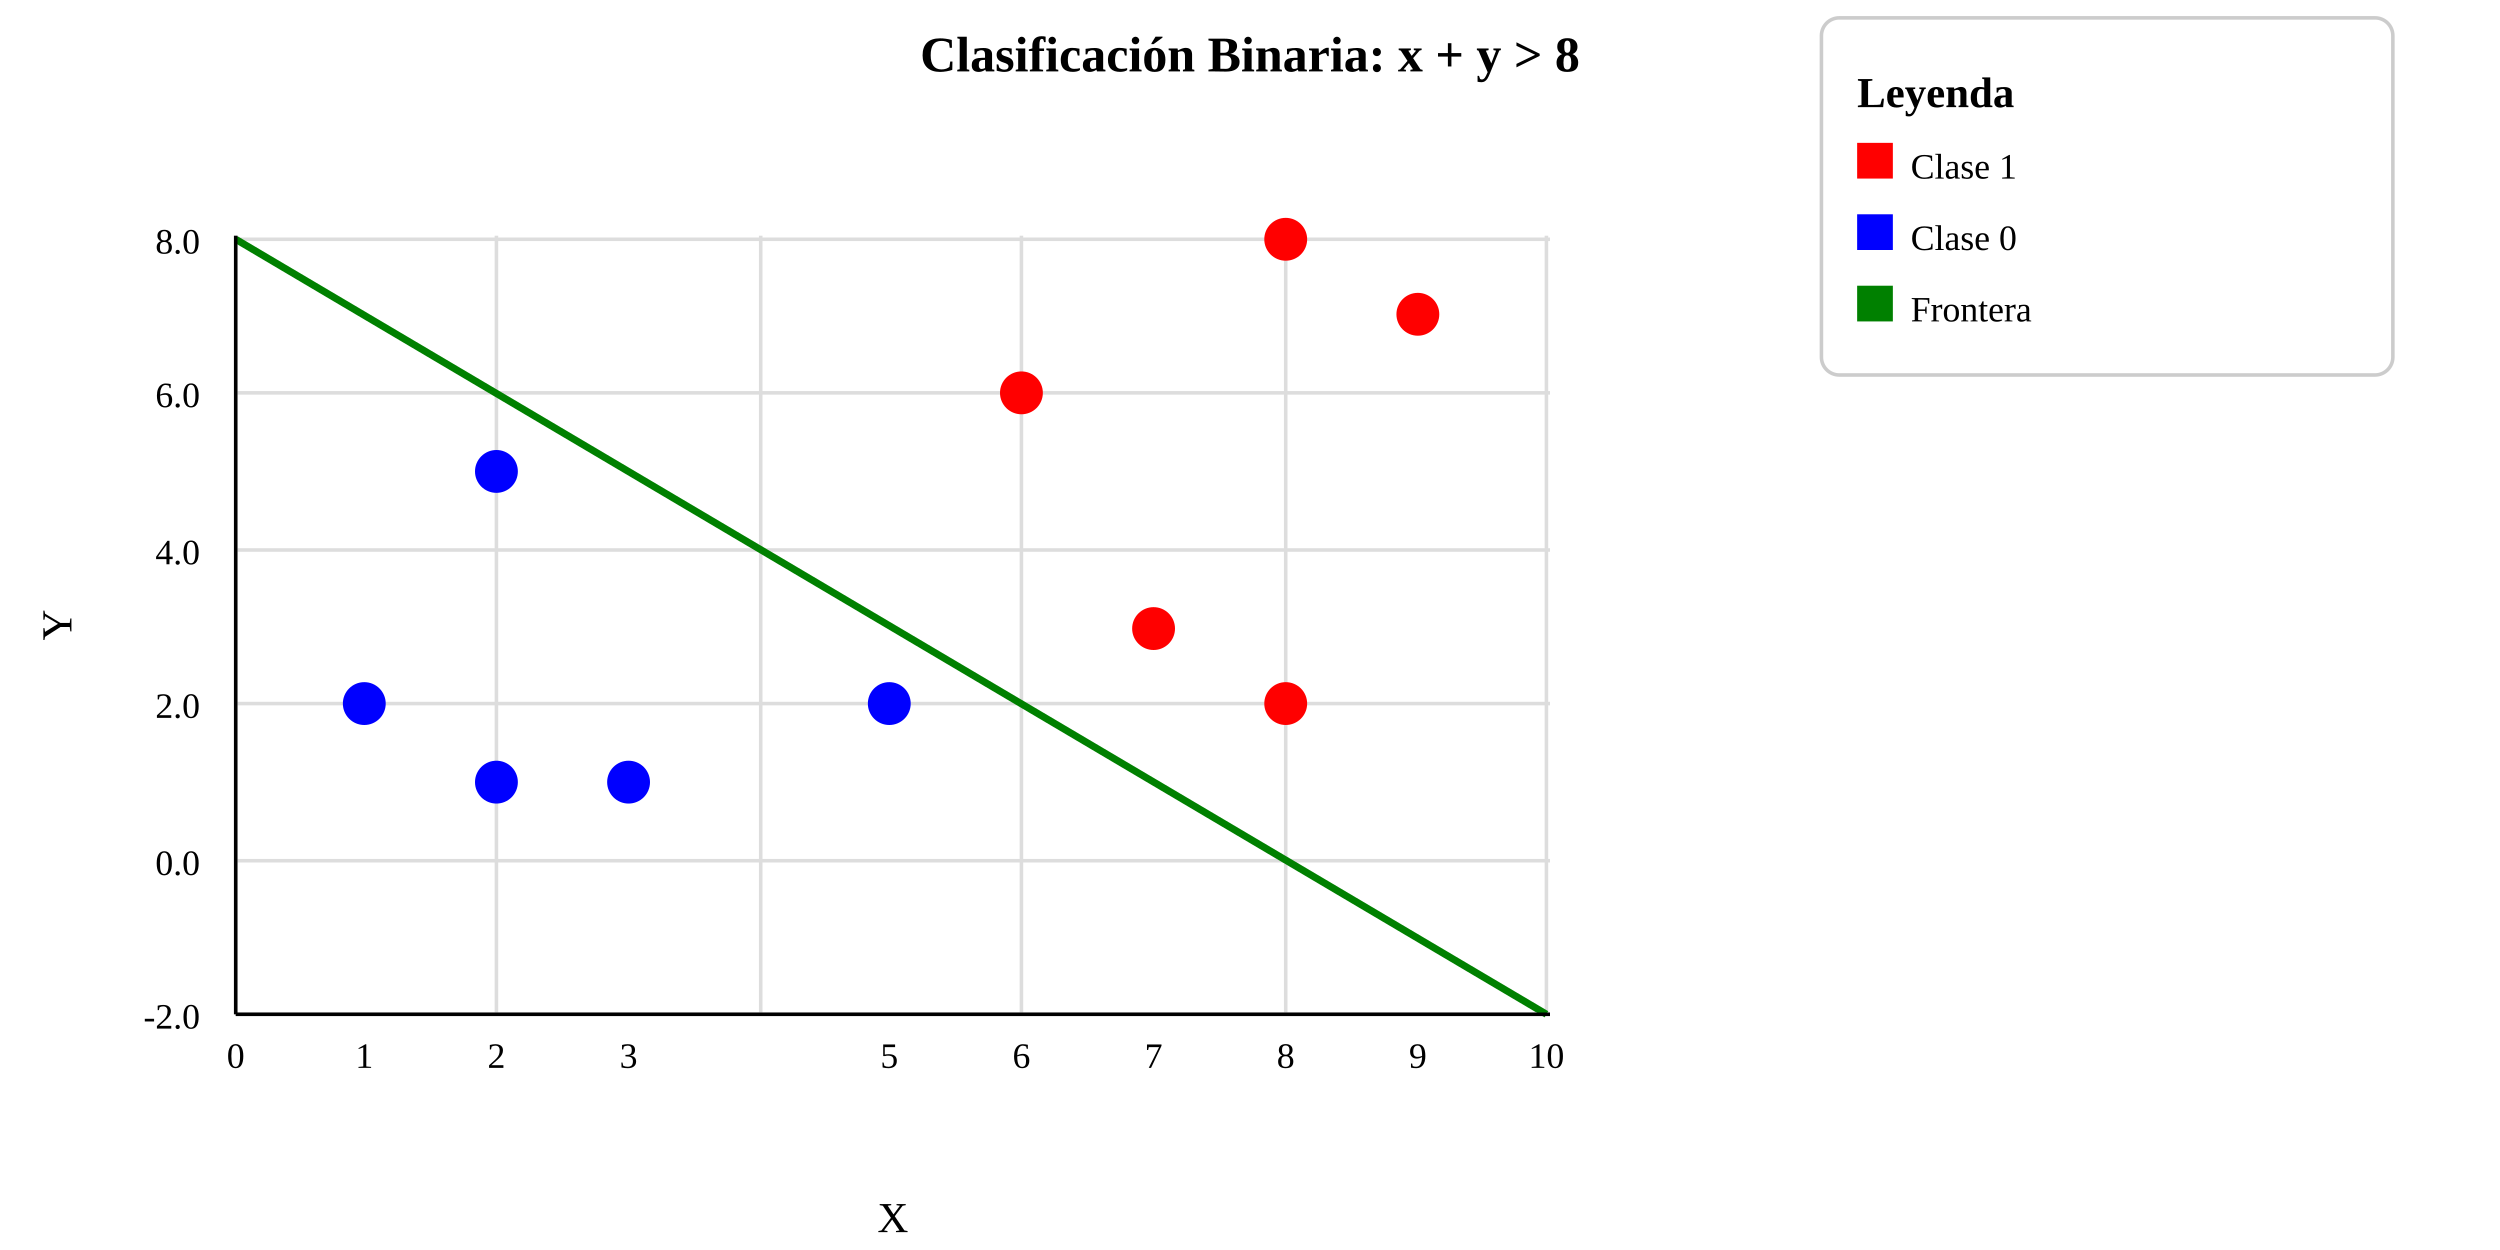
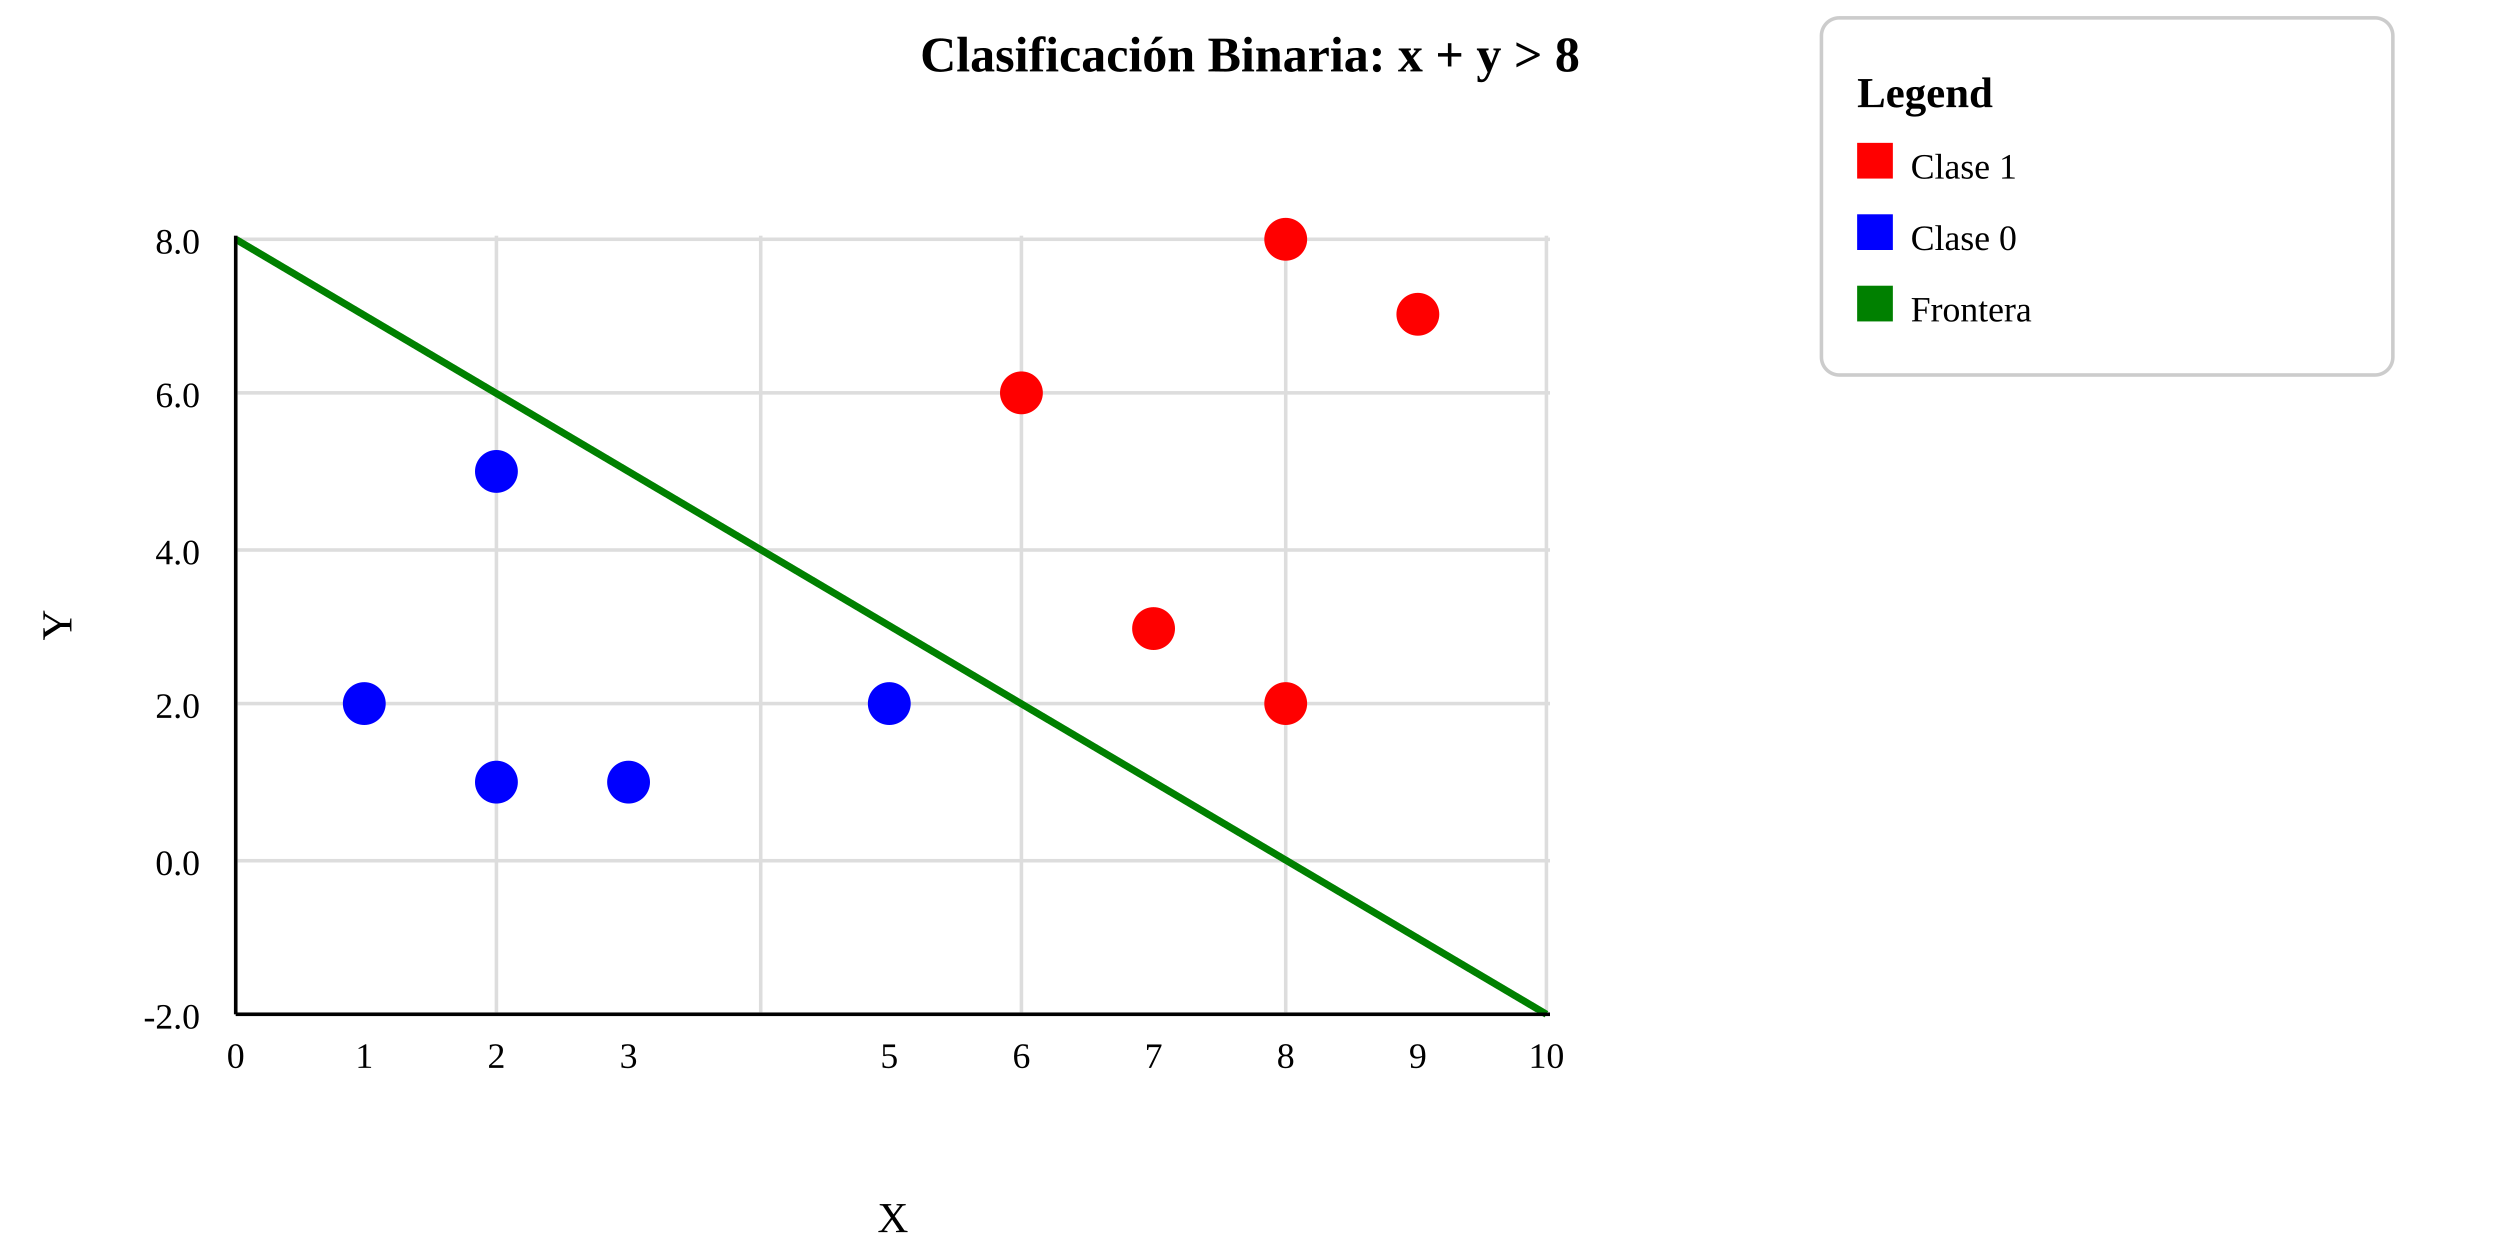
<svg xmlns="http://www.w3.org/2000/svg" width="700" height="350">
  <rect x="0" y="0" width="700" height="350" fill="white" />
  <line x1="66" y1="284" x2="434" y2="284" stroke="#ddd" stroke-width="1" />
  <line x1="66" y1="241" x2="434" y2="241" stroke="#ddd" stroke-width="1" />
  <line x1="66" y1="197" x2="434" y2="197" stroke="#ddd" stroke-width="1" />
  <line x1="66" y1="154" x2="434" y2="154" stroke="#ddd" stroke-width="1" />
  <line x1="66" y1="110" x2="434" y2="110" stroke="#ddd" stroke-width="1" />
  <line x1="66" y1="67" x2="434" y2="67" stroke="#ddd" stroke-width="1" />
  <line x1="66" y1="66" x2="66" y2="284" stroke="#ddd" stroke-width="1" />
  <line x1="139" y1="66" x2="139" y2="284" stroke="#ddd" stroke-width="1" />
  <line x1="213" y1="66" x2="213" y2="284" stroke="#ddd" stroke-width="1" />
  <line x1="286" y1="66" x2="286" y2="284" stroke="#ddd" stroke-width="1" />
  <line x1="360" y1="66" x2="360" y2="284" stroke="#ddd" stroke-width="1" />
  <line x1="433" y1="66" x2="433" y2="284" stroke="#ddd" stroke-width="1" />
  <circle cx="286" cy="110" r="6" fill="red" />
  <circle cx="323" cy="176" r="6" fill="red" />
  <circle cx="360" cy="67" r="6" fill="red" />
  <circle cx="397" cy="88" r="6" fill="red" />
  <circle cx="360" cy="197" r="6" fill="red" />
  <circle cx="102" cy="197" r="6" fill="blue" />
  <circle cx="139" cy="219" r="6" fill="blue" />
  <circle cx="176" cy="219" r="6" fill="blue" />
  <circle cx="139" cy="132" r="6" fill="blue" />
  <circle cx="249" cy="197" r="6" fill="blue" />
  <line x1="66" y1="67" x2="433" y2="284" stroke="green" stroke-width="2" />
  <line x1="66" y1="284" x2="434" y2="284" stroke="black" stroke-width="1" />
  <line x1="66" y1="66" x2="66" y2="284" stroke="black" stroke-width="1" />
  <text x="56" y="288" font-size="10" text-anchor="end">-2.0</text>
  <text x="56" y="245" font-size="10" text-anchor="end">0.0</text>
  <text x="56" y="201" font-size="10" text-anchor="end">2.0</text>
  <text x="56" y="158" font-size="10" text-anchor="end">4.0</text>
  <text x="56" y="114" font-size="10" text-anchor="end">6.0</text>
  <text x="56" y="71" font-size="10" text-anchor="end">8.0</text>
  <text x="66" y="299" font-size="10" text-anchor="middle">0</text>
  <text x="102" y="299" font-size="10" text-anchor="middle">1</text>
  <text x="139" y="299" font-size="10" text-anchor="middle">2</text>
  <text x="176" y="299" font-size="10" text-anchor="middle">3</text>
  <text x="249" y="299" font-size="10" text-anchor="middle">5</text>
  <text x="286" y="299" font-size="10" text-anchor="middle">6</text>
  <text x="323" y="299" font-size="10" text-anchor="middle">7</text>
  <text x="360" y="299" font-size="10" text-anchor="middle">8</text>
  <text x="397" y="299" font-size="10" text-anchor="middle">9</text>
  <text x="433" y="299" font-size="10" text-anchor="middle">10</text>
  <text x="350" y="20" font-size="14" text-anchor="middle" font-weight="bold">Clasificación Binaria: x + y &gt; 8</text>
  <text x="250" y="345" font-size="12" text-anchor="middle">X</text>
  <g transform="translate(20,175) rotate(-90)">
    <text font-size="12" text-anchor="middle">Y</text>
  </g>
  <rect x="510" y="5" width="160" height="100" fill="white" stroke="#ccc" rx="5" />
-   <text x="520" y="30" font-size="12" font-weight="bold">Leyenda</text>
+   <text x="520" y="30" font-size="12" font-weight="bold">Legend</text>
  <rect x="520" y="40" width="10" height="10" fill="red" />
  <text x="535" y="50" font-size="10">Clase 1</text>
  <rect x="520" y="60" width="10" height="10" fill="blue" />
  <text x="535" y="70" font-size="10">Clase 0</text>
  <rect x="520" y="80" width="10" height="10" fill="green" />
  <text x="535" y="90" font-size="10">Frontera</text>
</svg>
